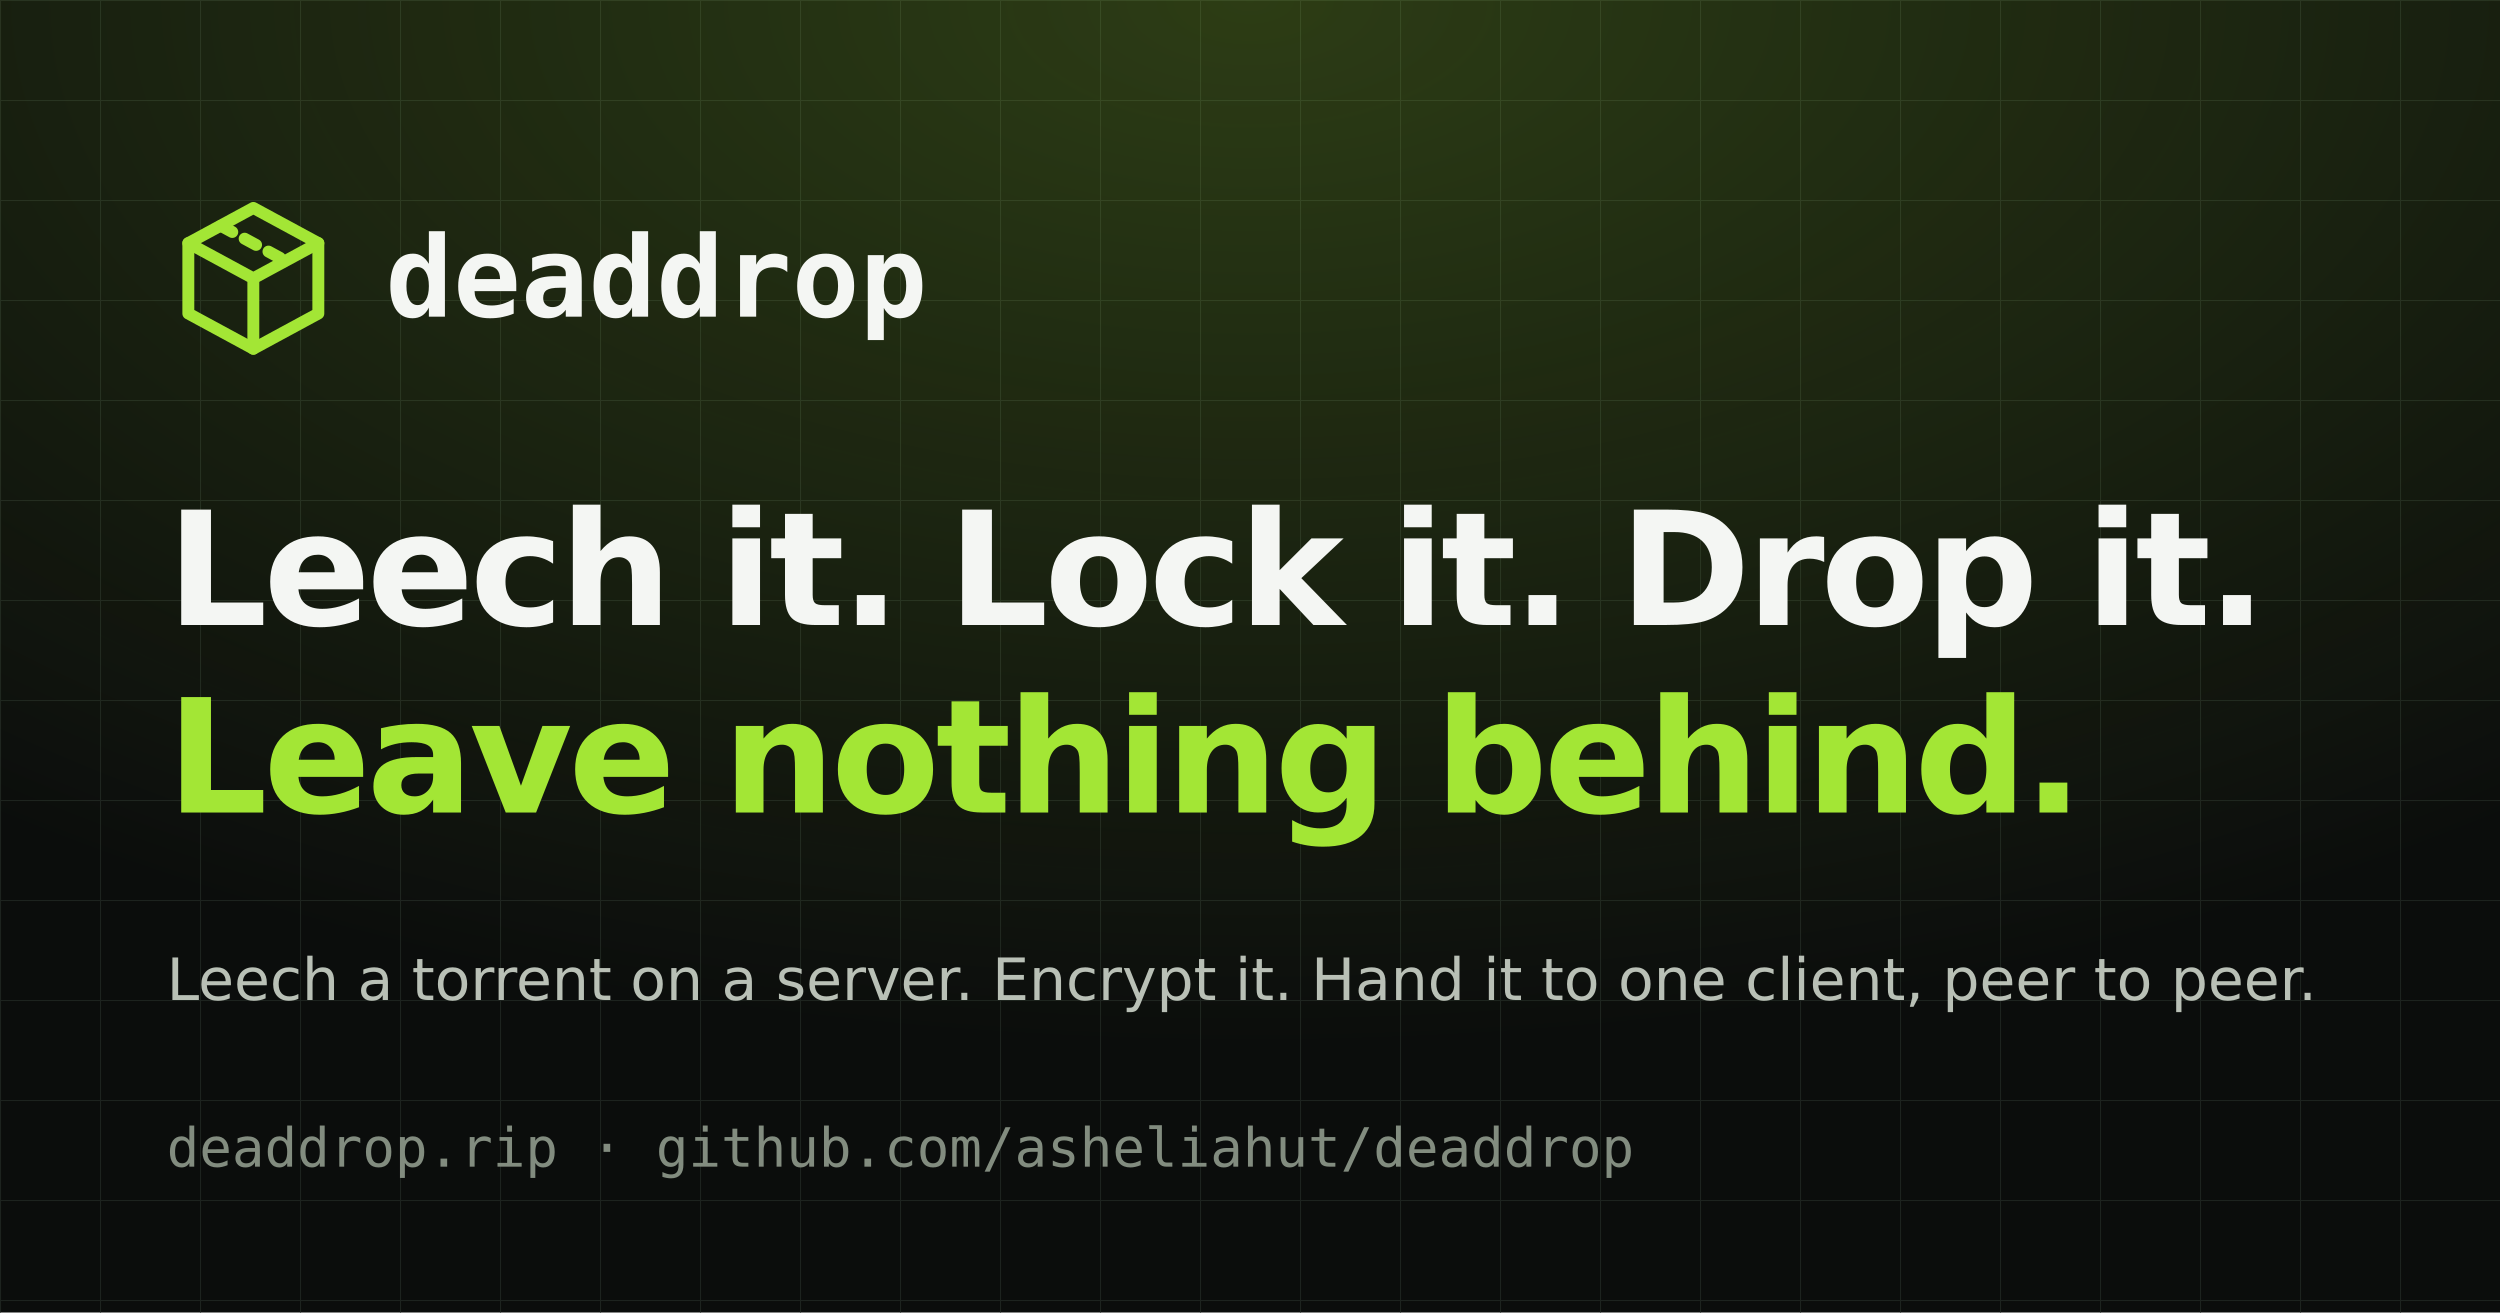
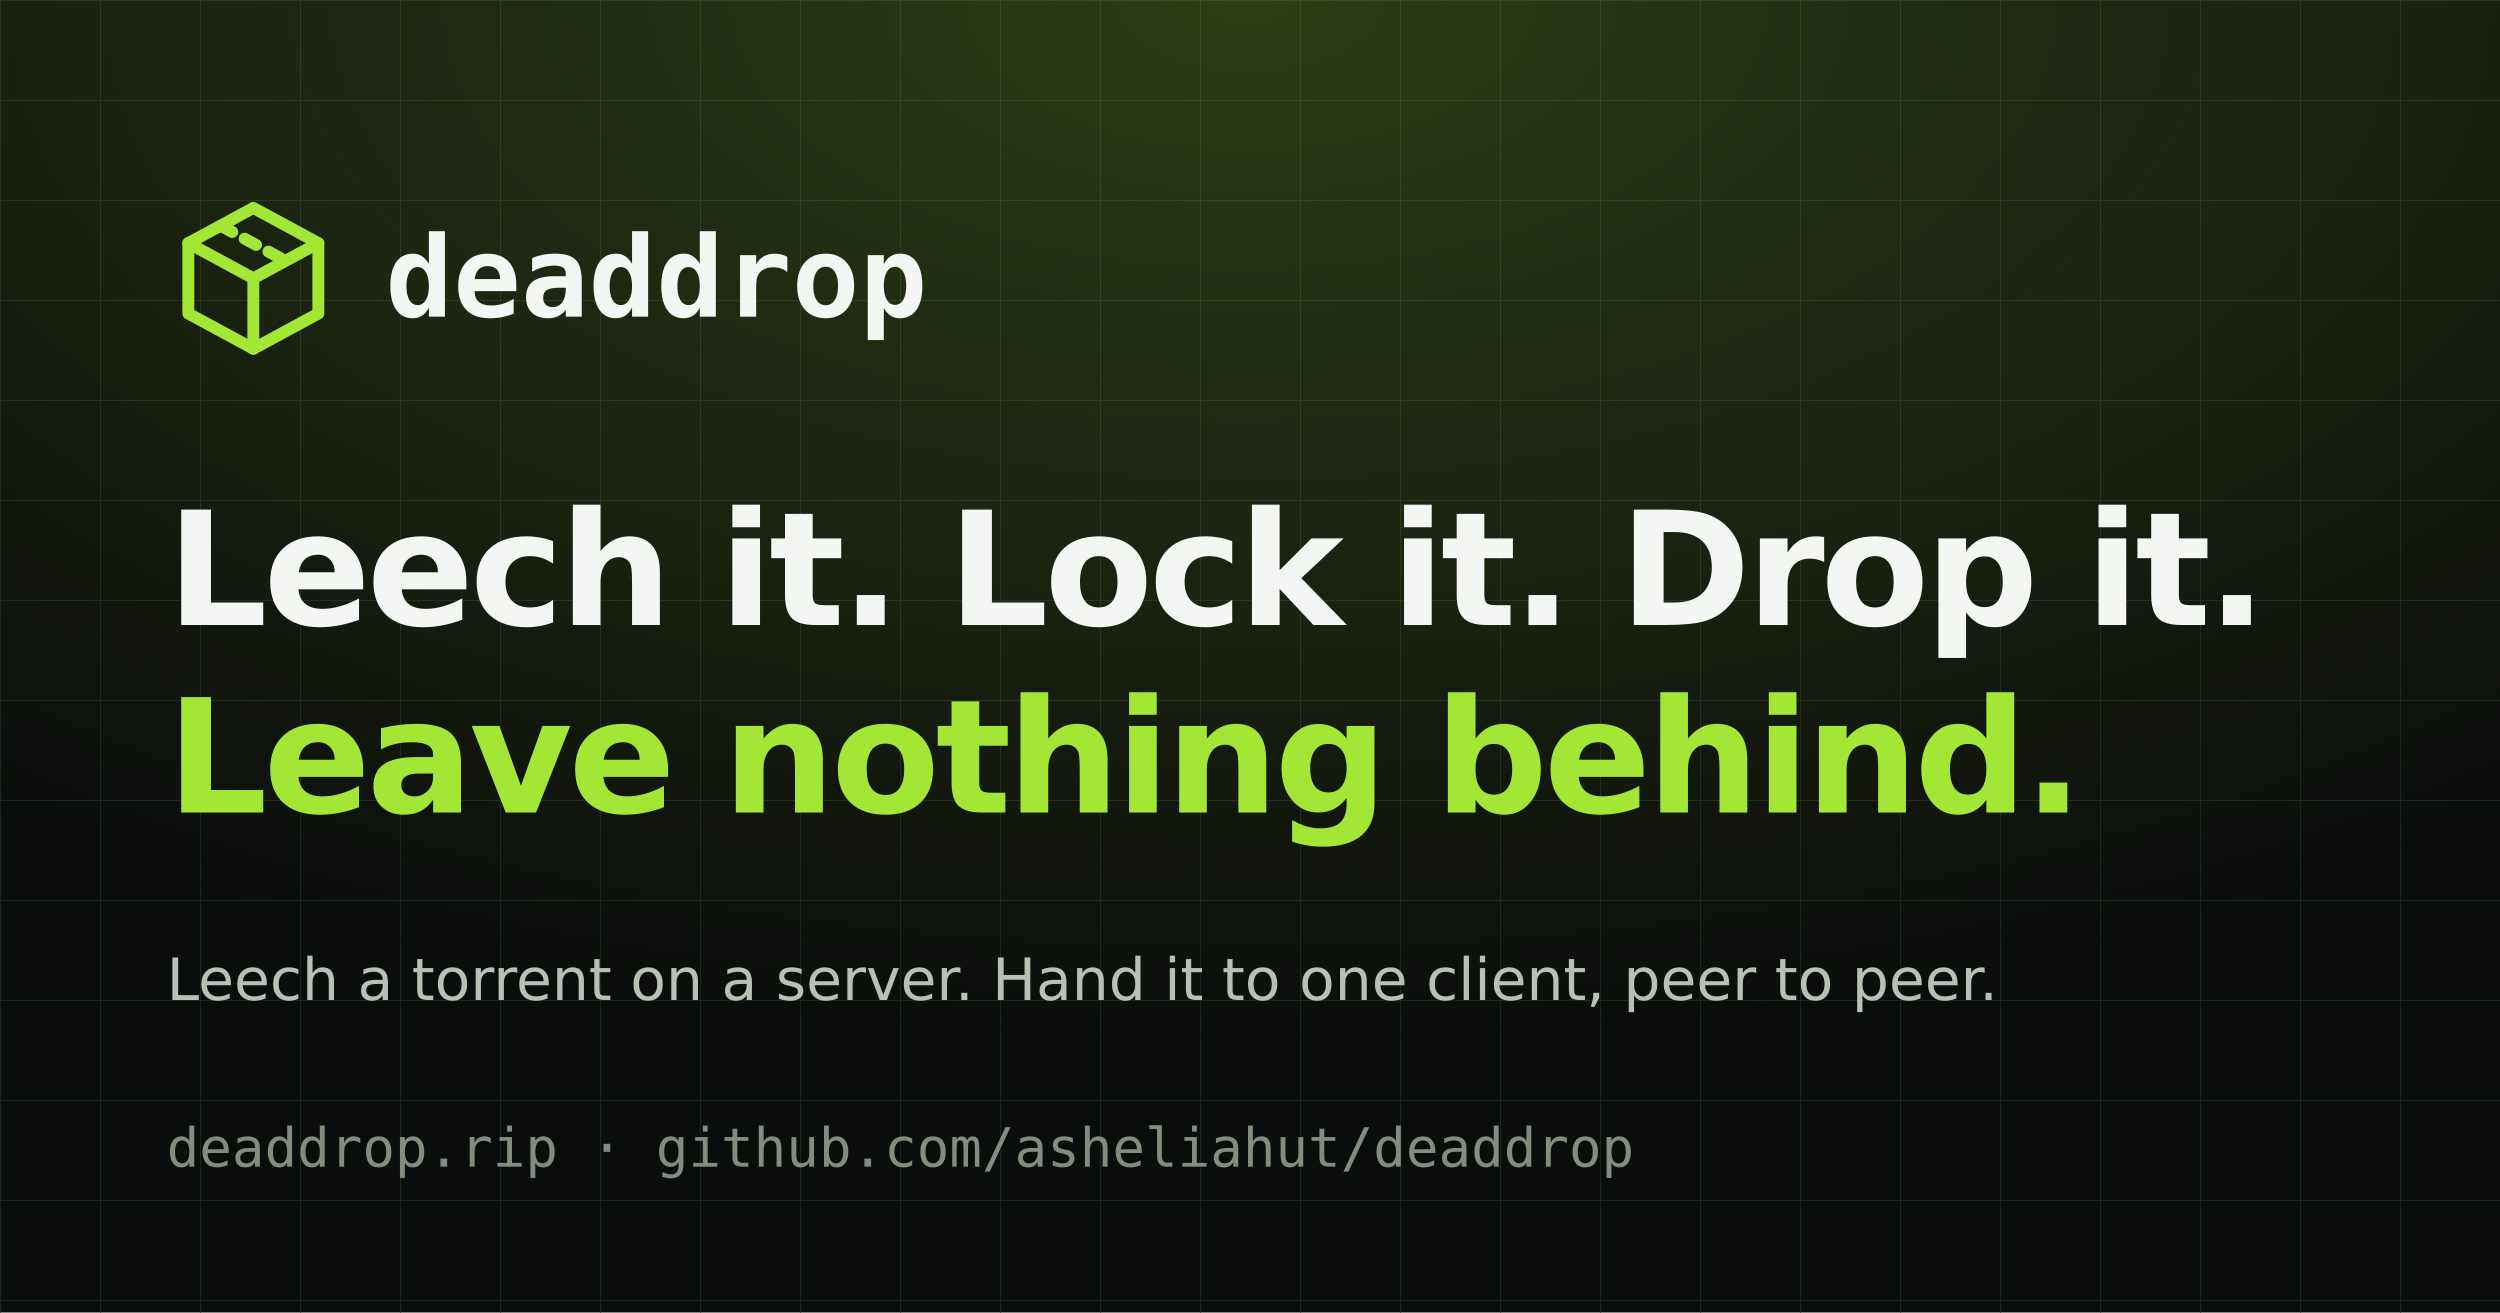
<svg xmlns="http://www.w3.org/2000/svg" width="1200" height="630" viewBox="0 0 1200 630">
  <defs>
    <pattern id="g" width="48" height="48" patternUnits="userSpaceOnUse">
      <path d="M48 0H0V48" fill="none" stroke="#1d231f" stroke-width="1" />
    </pattern>
    <radialGradient id="glow" cx="0.5" cy="0" r="0.8">
      <stop offset="0" stop-color="#a3e635" stop-opacity=".22" />
      <stop offset="1" stop-color="#a3e635" stop-opacity="0" />
    </radialGradient>
  </defs>
  <rect width="1200" height="630" fill="#0b0d0c" />
  <rect width="1200" height="630" fill="url(#g)" />
  <rect width="1200" height="630" fill="url(#glow)" />
  <g transform="translate(80 92) scale(2.6)" fill="none" stroke="#a3e635" stroke-width="2.2" stroke-linecap="round" stroke-linejoin="round">
    <path d="M16 3 4 9.5v13L16 29l12-6.5v-13Z" />
    <path d="M4 9.5 16 16l12-6.5M16 16v13" />
    <path d="M10 6.3 22 12.8" stroke-dasharray="2.4 2.6" />
  </g>
  <text x="185" y="152" font-family="DejaVu Sans Mono, monospace" font-weight="700" font-size="54" fill="#f4f6f3">deaddrop</text>
  <text x="80" y="300" font-family="DejaVu Sans, sans-serif" font-weight="700" font-size="76" fill="#f4f6f3" letter-spacing="-2">Leech it. Lock it. Drop it.</text>
  <text x="80" y="390" font-family="DejaVu Sans, sans-serif" font-weight="700" font-size="76" fill="#a3e635" letter-spacing="-2">Leave nothing behind.</text>
-   <text x="80" y="480" font-family="DejaVu Sans, sans-serif" font-size="28" fill="#b9c0b6">Leech a torrent on a server. Encrypt it. Hand it to one client, peer to peer.</text>
+   <text x="80" y="480" font-family="DejaVu Sans, sans-serif" font-size="28" fill="#b9c0b6">Leech a torrent on a server. Hand it to one client, peer to peer.</text>
  <text x="80" y="560" font-family="DejaVu Sans Mono, monospace" font-size="26" fill="#828c7f">deaddrop.rip  ·  github.com/asheliahut/deaddrop</text>
</svg>
